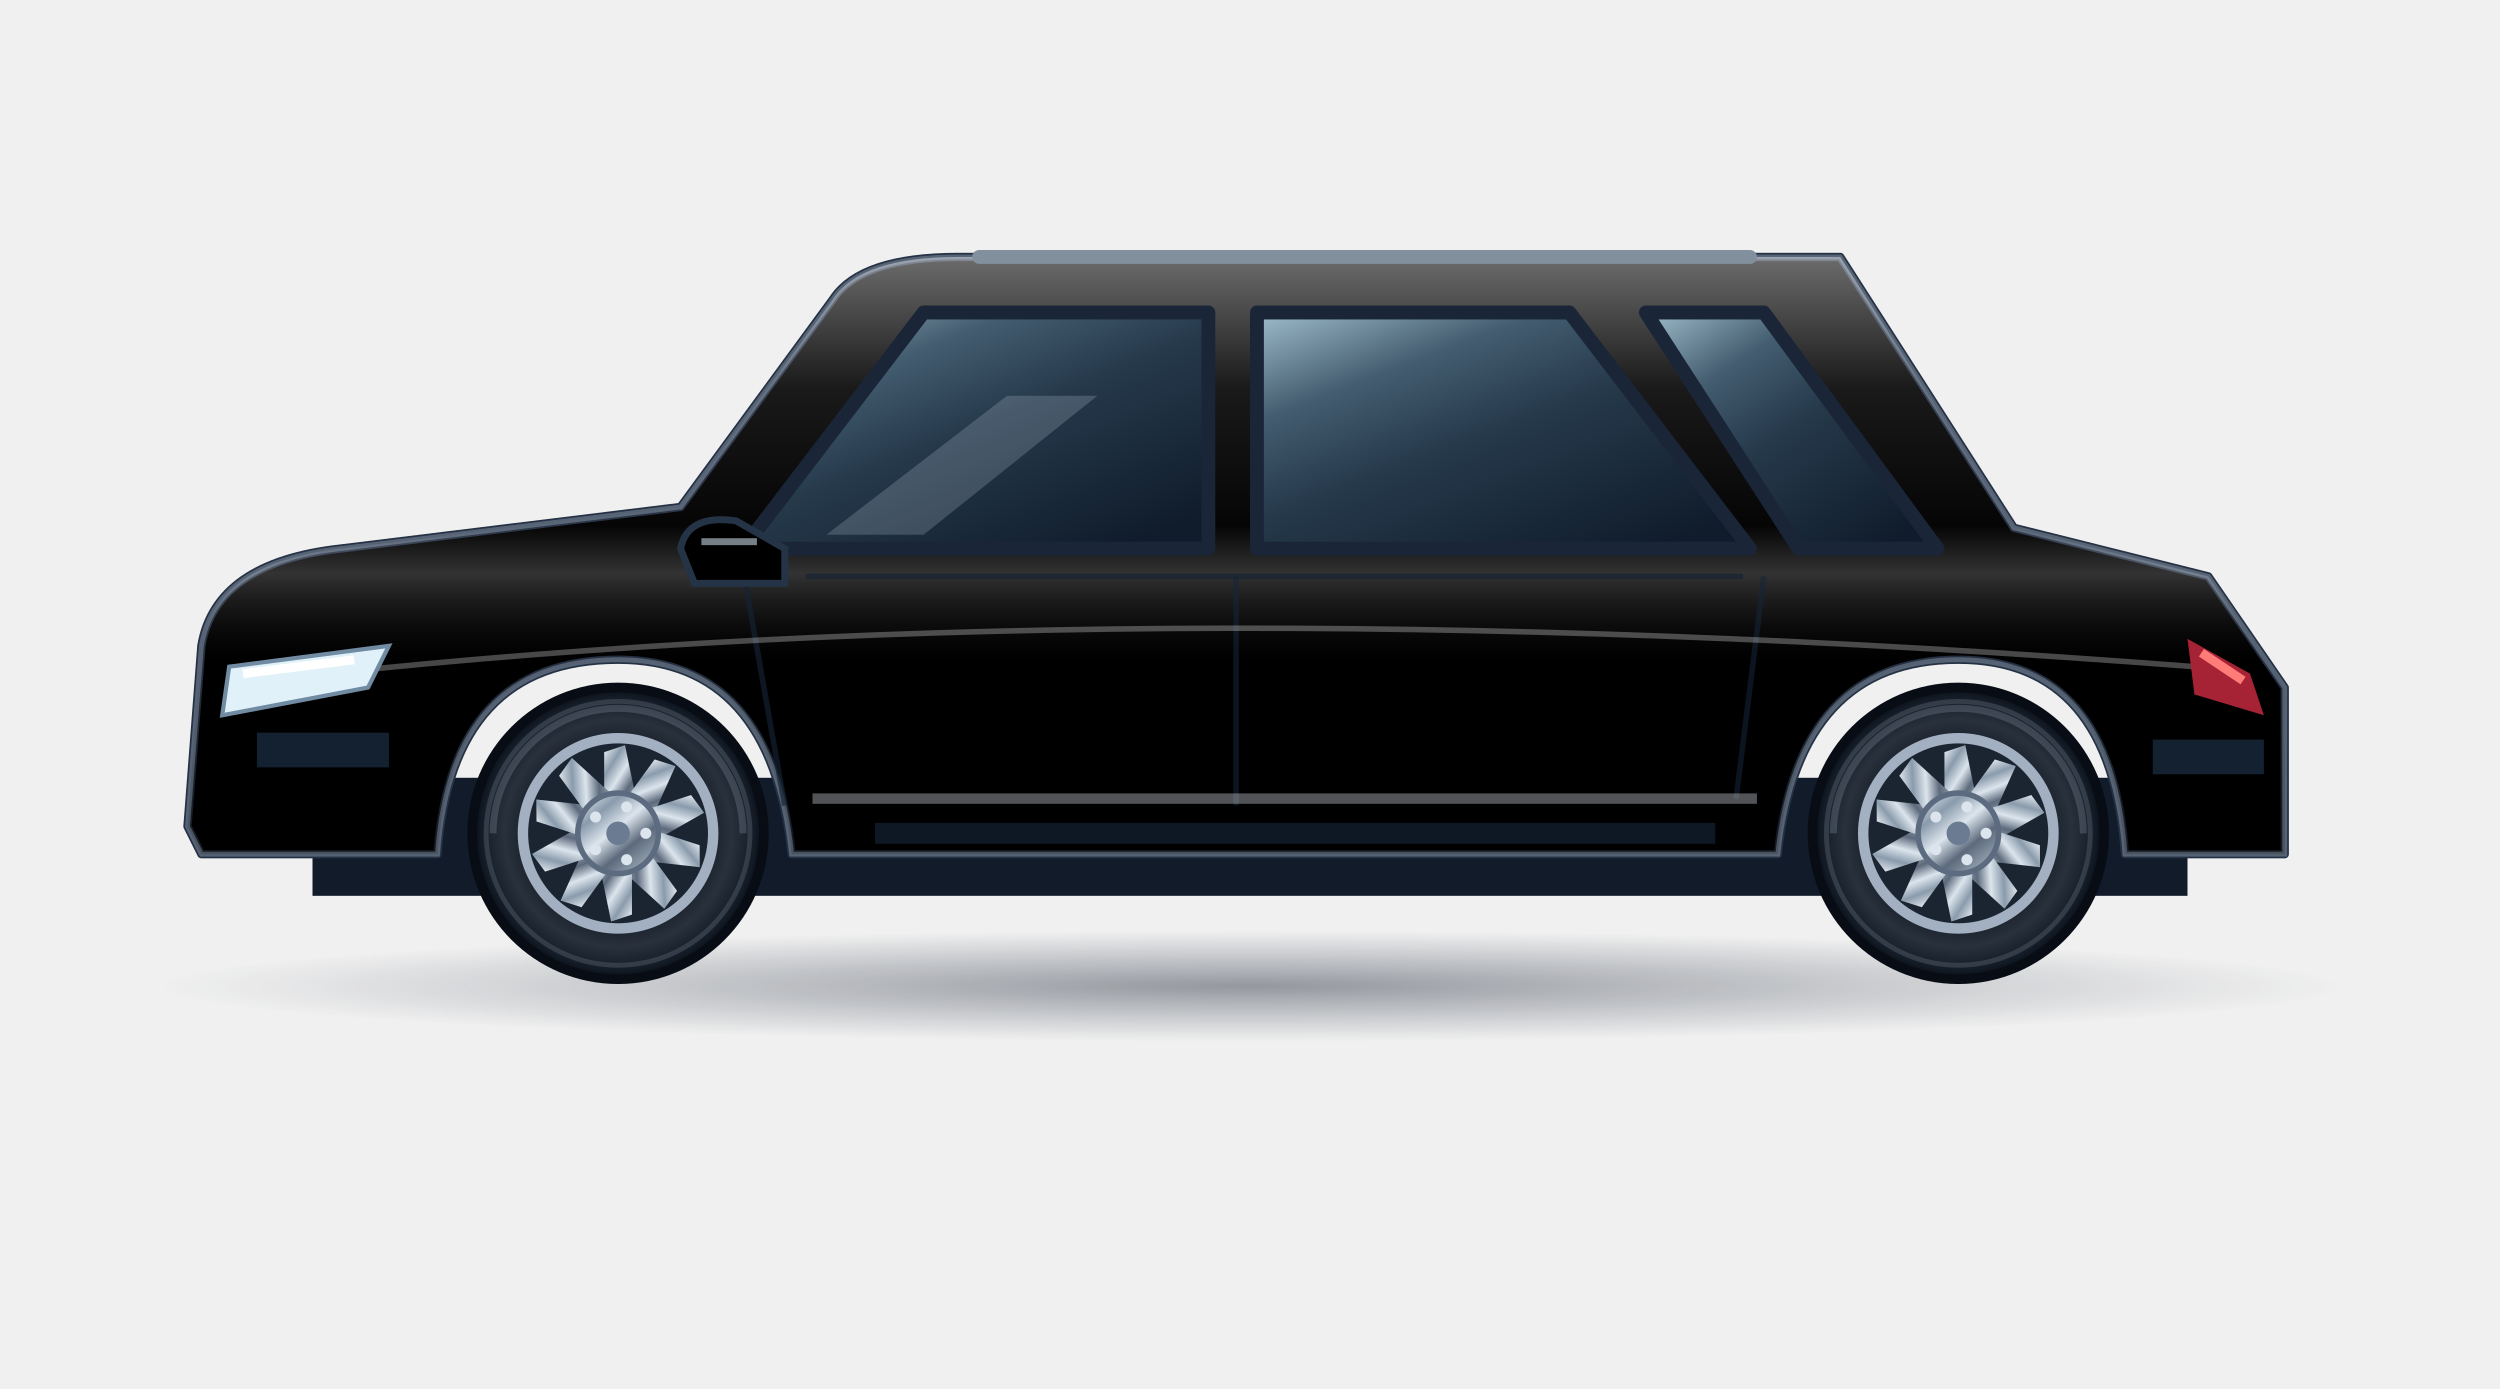
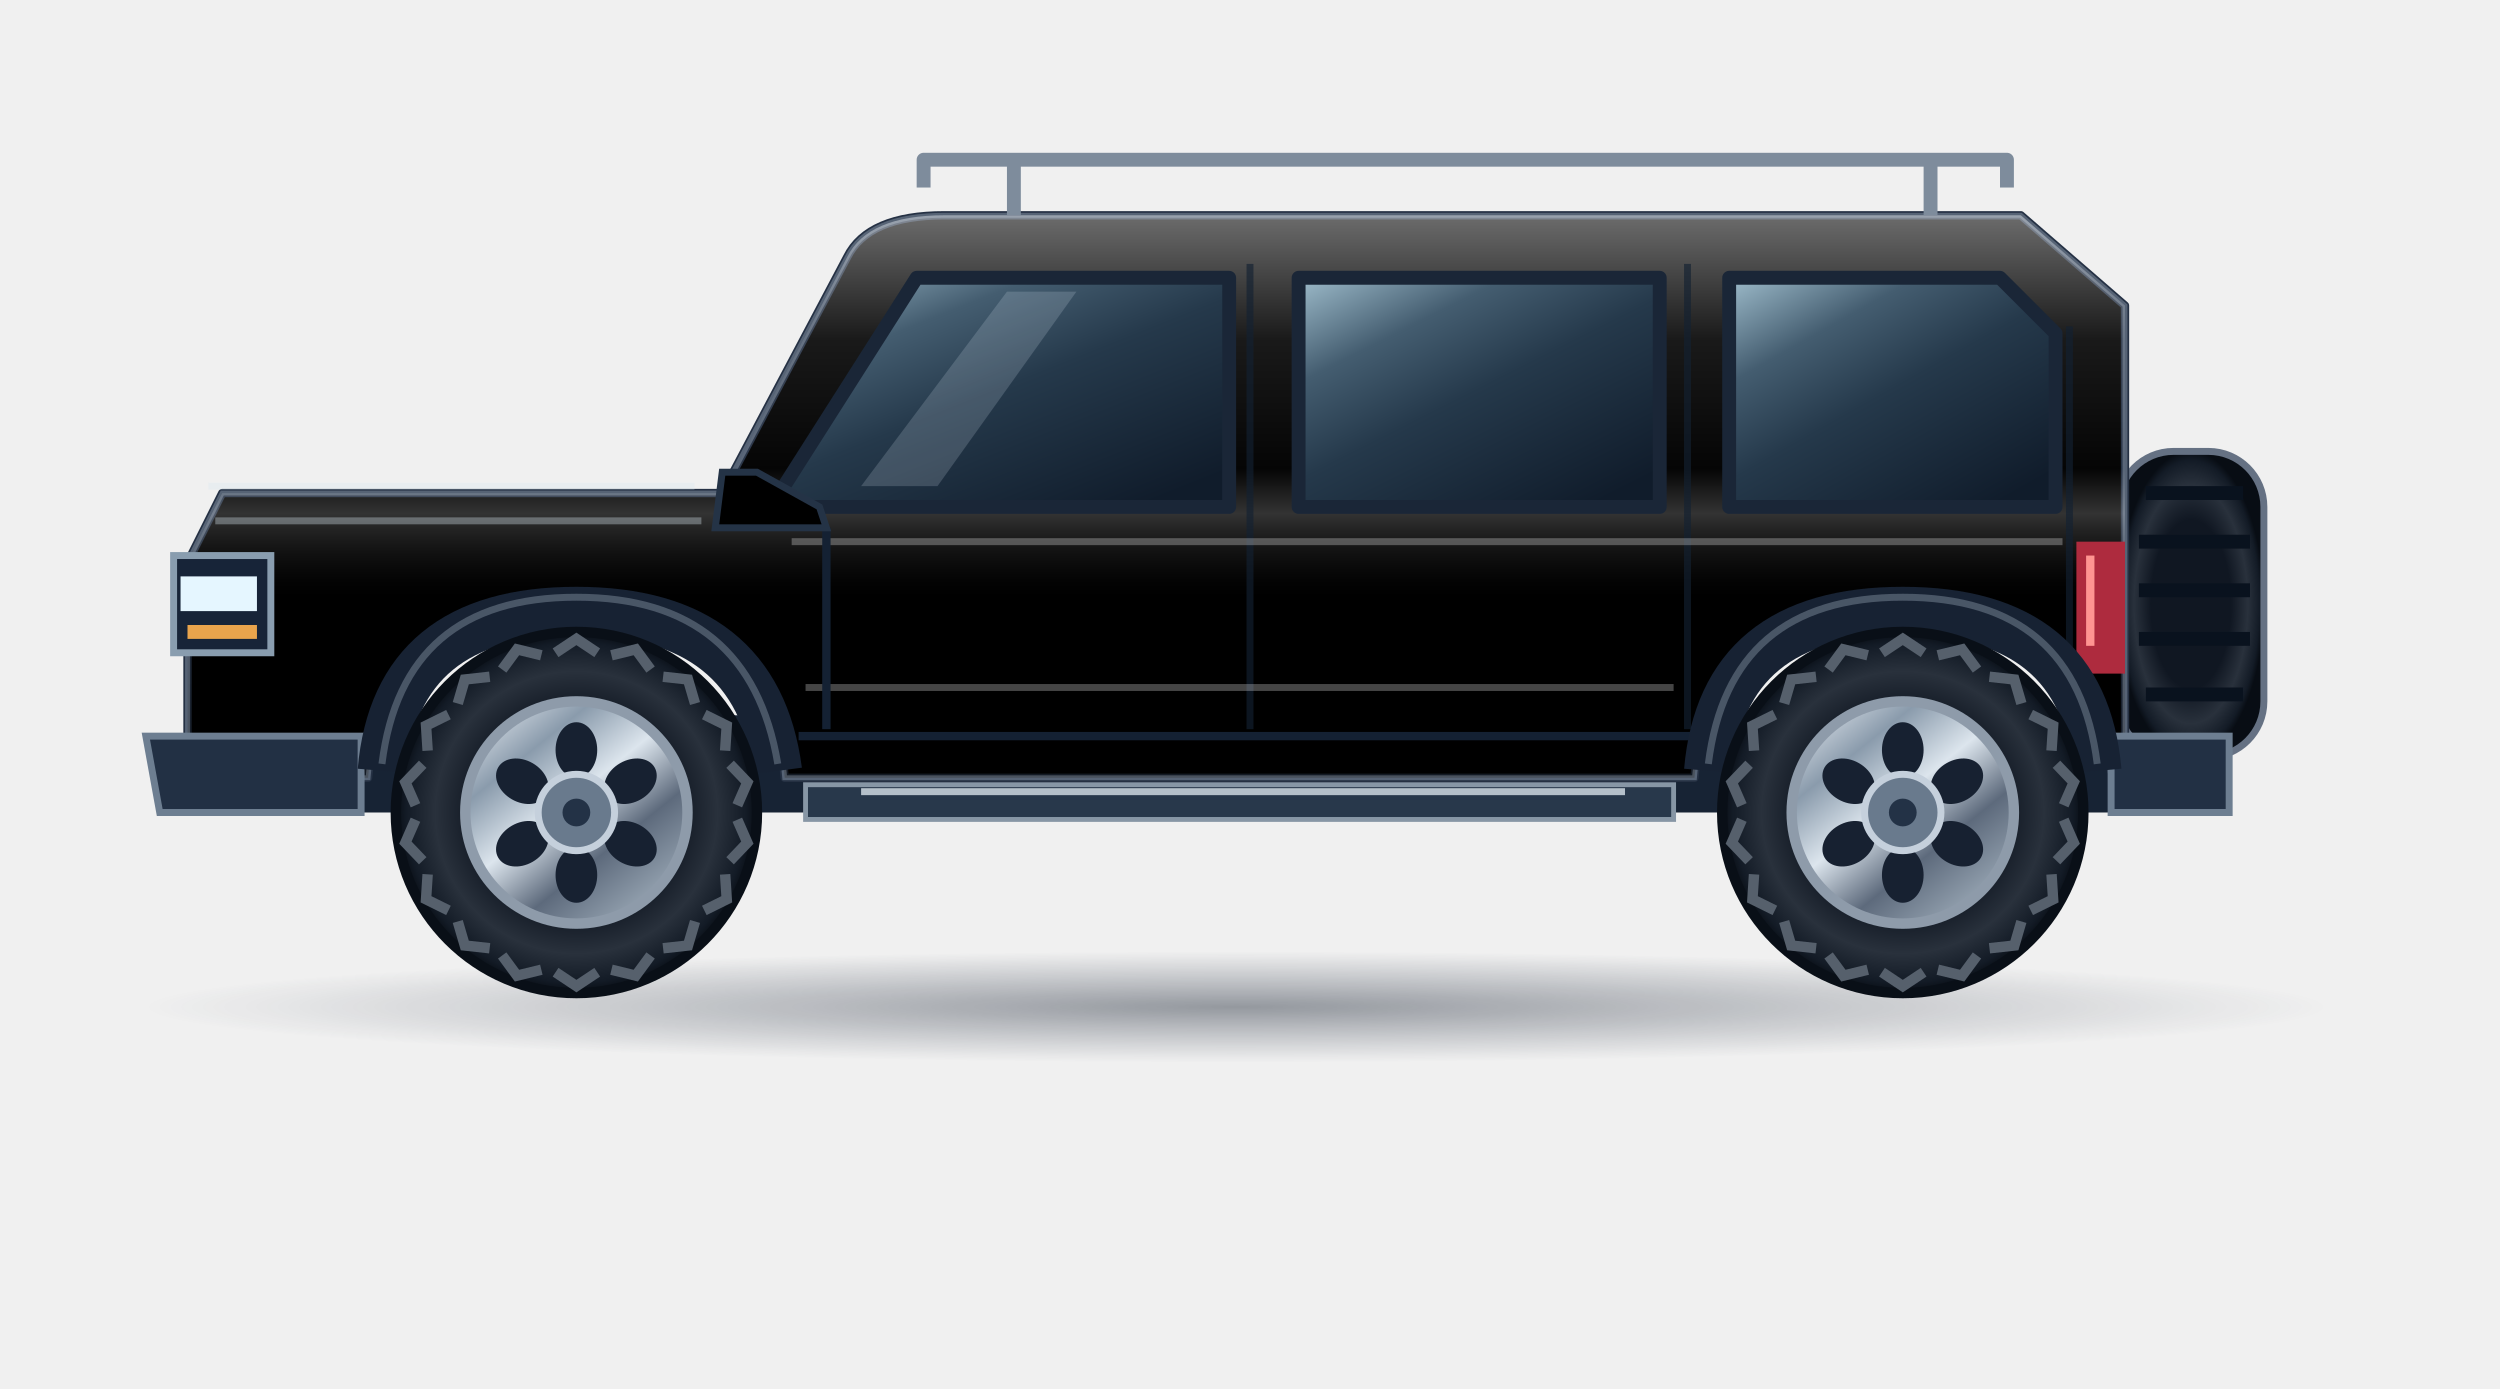
<svg xmlns="http://www.w3.org/2000/svg" viewBox="0 0 360 200">
  <g id="body">
    <defs>
      <linearGradient id="suv-paint" x1="0" y1="0" x2="0" y2="1" gradientUnits="objectBoundingBox">
        <stop stop-color="#fff" stop-opacity=".42" />
        <stop offset=".22" stop-color="#fff" stop-opacity=".1" />
        <stop offset=".45" stop-color="#fff" stop-opacity=".02" />
        <stop offset=".53" stop-color="#fff" stop-opacity=".2" />
        <stop offset=".68" stop-color="#000" stop-opacity=".05" />
        <stop offset="1" stop-color="#000" stop-opacity=".48" />
      </linearGradient>
      <linearGradient id="suv-glass" x1="0" y1="0" x2=".8" y2="1">
        <stop stop-color="#9fbdcc" />
        <stop offset=".28" stop-color="#445d70" />
        <stop offset=".54" stop-color="#25394b" />
        <stop offset="1" stop-color="#101c2b" />
      </linearGradient>
      <linearGradient id="suv-metal" x1="0" y1="0" x2=".8" y2="1">
        <stop stop-color="#f5f8fc" />
        <stop offset=".28" stop-color="#8a9bac" />
        <stop offset=".5" stop-color="#dce5ed" />
        <stop offset=".72" stop-color="#5d6a7c" />
        <stop offset="1" stop-color="#a0aebb" />
      </linearGradient>
      <radialGradient id="suv-tyre">
        <stop offset=".55" stop-color="#101722" />
        <stop offset=".78" stop-color="#29313c" />
        <stop offset=".94" stop-color="#131b26" />
        <stop offset="1" stop-color="#080d14" />
      </radialGradient>
      <radialGradient id="suv-shadow">
        <stop stop-color="#0a1424" stop-opacity=".4" />
        <stop offset="1" stop-color="#172338" stop-opacity="0" />
      </radialGradient>
    </defs>
-     <ellipse cx="180" cy="142" rx="158" ry="8" fill="url(#suv-shadow)" />
-     <path d="M45 112H315V129H45Z" fill="#111b29" />
-     <path d="M27 119L29 93Q31 81 49 79L98 73L120 43Q124 37 138 37H265L290 76L318 83L329 99V123H306Q304 95 282 95Q259 95 256 123H114Q111 95 89 95Q65 95 63 123H29Z" fill="currentColor" stroke="#253144" stroke-width="1.2" stroke-linejoin="round" />
-     <path d="M27 119L29 93Q31 81 49 79L98 73L120 43Q124 37 138 37H265L290 76L318 83L329 99V123H306Q304 95 282 95Q259 95 256 123H114Q111 95 89 95Q65 95 63 123H29Z" fill="url(#suv-paint)" />
-     <path d="M27 119L29 93Q31 81 49 79L98 73L120 43Q124 37 138 37H265L290 76L318 83L329 99V123H306Q304 95 282 95Q259 95 256 123H114Q111 95 89 95Q65 95 63 123H29Z" fill="none" stroke="#dce9f8" stroke-opacity=".27" stroke-width=".7" />
-     <path d="M107 79L133 45H174V79Z" fill="url(#suv-glass)" stroke="#1a2637" stroke-width="2" stroke-linejoin="round" />
-     <path d="M181 45H226L252 79H181Z" fill="url(#suv-glass)" stroke="#1a2637" stroke-width="2" stroke-linejoin="round" />
-     <path d="M237 45H254L279 79H259Z" fill="url(#suv-glass)" stroke="#1a2637" stroke-width="2" stroke-linejoin="round" />
-     <path d="M178 83V116M254 83L250 115" fill="none" stroke="#172639" stroke-opacity=".55" stroke-width=".8" />
-     <path d="M145 57L119 77H133L158 57Z" fill="#e4f3ff" fill-opacity=".18" />
-     <path d="M107 82L113 116M116 83H251" fill="none" stroke="#142233" stroke-opacity=".65" stroke-width=".8" />
-     <path d="M38 98Q160 84 316 96" fill="none" stroke="#fff" stroke-opacity=".28" stroke-width=".8" />
-     <path d="M117 115H253" fill="none" stroke="#eff5fc" stroke-opacity=".34" stroke-width="1.5" />
-     <path d="M37 108H56M310 109H326" stroke="#132131" stroke-width="5" />
-     <path d="M33 96L56 93L53 99L32 103Z" fill="#e0f1fa" stroke="#708ba2" stroke-width=".6" />
-     <path d="M35 97L51 95" stroke="#fff" stroke-width="1.3" />
-     <path d="M315 92L324 97L326 103L316 100Z" fill="#a62335" />
-     <path d="M317 94L323 98" stroke="#ff7c79" stroke-width="1.3" />
-     <path d="M158 87H169M231 87H242" stroke="url(#suv-metal)" stroke-width="2" stroke-linecap="round" />
-     <path d="M113 79L106 75Q99 74 98 79L100 84H113Z" fill="currentColor" stroke="#243346" />
-     <path d="M101 78H109" stroke="#d7e7f1" stroke-opacity=".55" />
-     <path d="M126 120H247" stroke="#0e1825" stroke-width="3" />
-     <path d="M141 37H252" stroke="#82909d" stroke-width="2" stroke-linecap="round" />
-     <g transform="translate(89 120)">
-       <circle r="21" fill="url(#suv-tyre)" stroke="#080d15" stroke-width="1.4" />
-       <circle r="19" fill="none" stroke="#707a87" stroke-opacity=".32" stroke-width=".7" />
-       <path d="M-18 0 A18 18 0 0 1 18 0" fill="none" stroke="#b0bdcc" stroke-opacity=".22" />
-       <circle r="13.7" fill="#1b2532" stroke="#a3b0c1" stroke-width="1.5" />
-       <path d="M-2 -3 L-2 -11.7 L1 -12.7 L3 -3Z" fill="url(#suv-metal)" transform="rotate(0)" />
-       <path d="M-2 -3 L-2 -11.7 L1 -12.7 L3 -3Z" fill="url(#suv-metal)" transform="rotate(36)" />
-       <path d="M-2 -3 L-2 -11.7 L1 -12.7 L3 -3Z" fill="url(#suv-metal)" transform="rotate(72)" />
-       <path d="M-2 -3 L-2 -11.7 L1 -12.7 L3 -3Z" fill="url(#suv-metal)" transform="rotate(108)" />
-       <path d="M-2 -3 L-2 -11.7 L1 -12.7 L3 -3Z" fill="url(#suv-metal)" transform="rotate(144)" />
-       <path d="M-2 -3 L-2 -11.7 L1 -12.7 L3 -3Z" fill="url(#suv-metal)" transform="rotate(180)" />
-       <path d="M-2 -3 L-2 -11.7 L1 -12.7 L3 -3Z" fill="url(#suv-metal)" transform="rotate(216)" />
-       <path d="M-2 -3 L-2 -11.7 L1 -12.7 L3 -3Z" fill="url(#suv-metal)" transform="rotate(252)" />
-       <path d="M-2 -3 L-2 -11.7 L1 -12.7 L3 -3Z" fill="url(#suv-metal)" transform="rotate(288)" />
-       <path d="M-2 -3 L-2 -11.7 L1 -12.7 L3 -3Z" fill="url(#suv-metal)" transform="rotate(324)" />
-       <circle r="5.8" fill="url(#suv-metal)" stroke="#5c6b80" stroke-width=".8" />
-       <circle cx="4.00" cy="0.00" r=".8" fill="#dce4ee" />
-       <circle cx="1.24" cy="3.80" r=".8" fill="#dce4ee" />
-       <circle cx="-3.24" cy="2.35" r=".8" fill="#dce4ee" />
-       <circle cx="-3.24" cy="-2.35" r=".8" fill="#dce4ee" />
-       <circle cx="1.24" cy="-3.80" r=".8" fill="#dce4ee" />
-       <circle r="1.7" fill="#6b7c92" />
+     <ellipse cx="178" cy="145" rx="157" ry="8" fill="url(#suv-shadow)" />
+     <path d="M39 103H308V117H39Z" fill="#172334" />
+     <rect x="305" y="65" width="21" height="44" rx="8" fill="url(#suv-tyre)" stroke="#657183" />
+     <path d="M309 71H323M308 78H324M308 85H324M308 92H324M309 100H323" stroke="#09121e" stroke-width="2" />
+     <path d="M27 109V81L32 71H104L122 37Q125 31 136 31H291L306 44V111H304Q301 87 274 87Q246 87 244 112H113Q111 87 83 87Q55 87 53 112H29Z" fill="currentColor" stroke="#253144" stroke-width="1.2" stroke-linejoin="round" />
+     <path d="M27 109V81L32 71H104L122 37Q125 31 136 31H291L306 44V111H304Q301 87 274 87Q246 87 244 112H113Q111 87 83 87Q55 87 53 112H29Z" fill="url(#suv-paint)" />
+     <path d="M27 109V81L32 71H104L122 37Q125 31 136 31H291L306 44V111H304Q301 87 274 87Q246 87 244 112H113Q111 87 83 87Q55 87 53 112H29Z" fill="none" stroke="#dce9f8" stroke-opacity=".27" stroke-width=".7" />
+     <path d="M111 73L132 40H177V73Z" fill="url(#suv-glass)" stroke="#1a2637" stroke-width="2" stroke-linejoin="round" />
+     <path d="M187 40H239V73H187Z" fill="url(#suv-glass)" stroke="#1a2637" stroke-width="2" stroke-linejoin="round" />
+     <path d="M249 40H288L296 48V73H249Z" fill="url(#suv-glass)" stroke="#1a2637" stroke-width="2" stroke-linejoin="round" />
+     <path d="M145 42L124 70H135L155 42Z" fill="#e7f4ff" fill-opacity=".17" />
+     <path d="M180 38V105M243 38V105M298 47V105" fill="none" stroke="#132132" stroke-opacity=".65" />
+     <path d="M114 78H297M116 99H241" fill="none" stroke="#fff" stroke-opacity=".27" />
+     <path d="M119 76V105M115 106H244" fill="none" stroke="#142133" stroke-width="1.2" />
+     <path d="M158 82H170M222 82H234" stroke="url(#suv-metal)" stroke-width="2.5" stroke-linecap="round" />
+     <path d="M133 27V23H289V27M146 24V31M278 24V31" fill="none" stroke="#7e8c9c" stroke-width="2" stroke-linejoin="round" />
+     <path d="M30 70H100M31 75H101" stroke="#dbe7f1" stroke-opacity=".35" />
+     <path d="M25 80H39V94H25Z" fill="#172438" stroke="#899daf" />
+     <path d="M26 83H37V88H26Z" fill="#e5f6ff" />
+     <path d="M27 91H37" stroke="#e9a44c" stroke-width="2" />
+     <path d="M299 78H306V97H299Z" fill="#ae2b3e" />
+     <path d="M301 80V93" stroke="#ff9491" stroke-width="1.2" />
+     <path d="M21 106H52V117H23ZM304 106H321V117H304Z" fill="#223044" stroke="#6d7e91" />
+     <path d="M55 111Q57 88 83 88Q109 88 112 111M246 111Q248 88 274 88Q300 88 302 111" fill="none" stroke="#172233" stroke-width="7" />
+     <path d="M55 110Q58 86 83 86Q108 86 112 110M246 110Q249 86 274 86Q299 86 302 110" fill="none" stroke="#7d8b9b" stroke-opacity=".5" stroke-width="1" />
+     <path d="M116 113H241V118H116Z" fill="#28384b" stroke="#8796a5" stroke-width=".7" />
+     <path d="M124 114H234" stroke="#b5c0ca" stroke-width="1" />
+     <path d="M118 73L109 68H104L103 76H119Z" fill="currentColor" stroke="#243346" />
+     <g transform="translate(83 117)">
+       <circle r="26" fill="url(#suv-tyre)" stroke="#090f17" stroke-width="1.5" />
+       <path d="M-3 -23L0 -25L3 -23" fill="none" stroke="#56606c" stroke-width="1.5" transform="rotate(0)" />
+       <path d="M-3 -23L0 -25L3 -23" fill="none" stroke="#56606c" stroke-width="1.5" transform="rotate(20)" />
+       <path d="M-3 -23L0 -25L3 -23" fill="none" stroke="#56606c" stroke-width="1.5" transform="rotate(40)" />
+       <path d="M-3 -23L0 -25L3 -23" fill="none" stroke="#56606c" stroke-width="1.5" transform="rotate(60)" />
+       <path d="M-3 -23L0 -25L3 -23" fill="none" stroke="#56606c" stroke-width="1.5" transform="rotate(80)" />
+       <path d="M-3 -23L0 -25L3 -23" fill="none" stroke="#56606c" stroke-width="1.5" transform="rotate(100)" />
+       <path d="M-3 -23L0 -25L3 -23" fill="none" stroke="#56606c" stroke-width="1.5" transform="rotate(120)" />
+       <path d="M-3 -23L0 -25L3 -23" fill="none" stroke="#56606c" stroke-width="1.5" transform="rotate(140)" />
+       <path d="M-3 -23L0 -25L3 -23" fill="none" stroke="#56606c" stroke-width="1.5" transform="rotate(160)" />
+       <path d="M-3 -23L0 -25L3 -23" fill="none" stroke="#56606c" stroke-width="1.5" transform="rotate(180)" />
+       <path d="M-3 -23L0 -25L3 -23" fill="none" stroke="#56606c" stroke-width="1.5" transform="rotate(200)" />
+       <path d="M-3 -23L0 -25L3 -23" fill="none" stroke="#56606c" stroke-width="1.5" transform="rotate(220)" />
+       <path d="M-3 -23L0 -25L3 -23" fill="none" stroke="#56606c" stroke-width="1.5" transform="rotate(240)" />
+       <path d="M-3 -23L0 -25L3 -23" fill="none" stroke="#56606c" stroke-width="1.5" transform="rotate(260)" />
+       <path d="M-3 -23L0 -25L3 -23" fill="none" stroke="#56606c" stroke-width="1.5" transform="rotate(280)" />
+       <path d="M-3 -23L0 -25L3 -23" fill="none" stroke="#56606c" stroke-width="1.5" transform="rotate(300)" />
+       <path d="M-3 -23L0 -25L3 -23" fill="none" stroke="#56606c" stroke-width="1.5" transform="rotate(320)" />
+       <path d="M-3 -23L0 -25L3 -23" fill="none" stroke="#56606c" stroke-width="1.5" transform="rotate(340)" />
+       <circle r="16" fill="url(#suv-metal)" stroke="#8e9baa" stroke-width="1.5" />
+       <ellipse cx="0" cy="-9" rx="3" ry="4" fill="#172131" transform="rotate(0)" />
+       <ellipse cx="0" cy="-9" rx="3" ry="4" fill="#172131" transform="rotate(60)" />
+       <ellipse cx="0" cy="-9" rx="3" ry="4" fill="#172131" transform="rotate(120)" />
+       <ellipse cx="0" cy="-9" rx="3" ry="4" fill="#172131" transform="rotate(180)" />
+       <ellipse cx="0" cy="-9" rx="3" ry="4" fill="#172131" transform="rotate(240)" />
+       <ellipse cx="0" cy="-9" rx="3" ry="4" fill="#172131" transform="rotate(300)" />
+       <circle r="5.5" fill="#697a8d" stroke="#c5d0dc" />
+       <circle r="2" fill="#233246" />
    </g>
-     <g transform="translate(282 120)">
-       <circle r="21" fill="url(#suv-tyre)" stroke="#080d15" stroke-width="1.4" />
-       <circle r="19" fill="none" stroke="#707a87" stroke-opacity=".32" stroke-width=".7" />
-       <path d="M-18 0 A18 18 0 0 1 18 0" fill="none" stroke="#b0bdcc" stroke-opacity=".22" />
-       <circle r="13.7" fill="#1b2532" stroke="#a3b0c1" stroke-width="1.5" />
-       <path d="M-2 -3 L-2 -11.7 L1 -12.7 L3 -3Z" fill="url(#suv-metal)" transform="rotate(0)" />
-       <path d="M-2 -3 L-2 -11.7 L1 -12.7 L3 -3Z" fill="url(#suv-metal)" transform="rotate(36)" />
-       <path d="M-2 -3 L-2 -11.7 L1 -12.7 L3 -3Z" fill="url(#suv-metal)" transform="rotate(72)" />
-       <path d="M-2 -3 L-2 -11.7 L1 -12.7 L3 -3Z" fill="url(#suv-metal)" transform="rotate(108)" />
-       <path d="M-2 -3 L-2 -11.7 L1 -12.7 L3 -3Z" fill="url(#suv-metal)" transform="rotate(144)" />
-       <path d="M-2 -3 L-2 -11.7 L1 -12.7 L3 -3Z" fill="url(#suv-metal)" transform="rotate(180)" />
-       <path d="M-2 -3 L-2 -11.7 L1 -12.7 L3 -3Z" fill="url(#suv-metal)" transform="rotate(216)" />
-       <path d="M-2 -3 L-2 -11.7 L1 -12.7 L3 -3Z" fill="url(#suv-metal)" transform="rotate(252)" />
-       <path d="M-2 -3 L-2 -11.7 L1 -12.7 L3 -3Z" fill="url(#suv-metal)" transform="rotate(288)" />
-       <path d="M-2 -3 L-2 -11.7 L1 -12.7 L3 -3Z" fill="url(#suv-metal)" transform="rotate(324)" />
-       <circle r="5.8" fill="url(#suv-metal)" stroke="#5c6b80" stroke-width=".8" />
-       <circle cx="4.00" cy="0.00" r=".8" fill="#dce4ee" />
-       <circle cx="1.24" cy="3.80" r=".8" fill="#dce4ee" />
-       <circle cx="-3.24" cy="2.35" r=".8" fill="#dce4ee" />
-       <circle cx="-3.24" cy="-2.35" r=".8" fill="#dce4ee" />
-       <circle cx="1.24" cy="-3.80" r=".8" fill="#dce4ee" />
-       <circle r="1.7" fill="#6b7c92" />
+     <g transform="translate(274 117)">
+       <circle r="26" fill="url(#suv-tyre)" stroke="#090f17" stroke-width="1.5" />
+       <path d="M-3 -23L0 -25L3 -23" fill="none" stroke="#56606c" stroke-width="1.5" transform="rotate(0)" />
+       <path d="M-3 -23L0 -25L3 -23" fill="none" stroke="#56606c" stroke-width="1.5" transform="rotate(20)" />
+       <path d="M-3 -23L0 -25L3 -23" fill="none" stroke="#56606c" stroke-width="1.5" transform="rotate(40)" />
+       <path d="M-3 -23L0 -25L3 -23" fill="none" stroke="#56606c" stroke-width="1.5" transform="rotate(60)" />
+       <path d="M-3 -23L0 -25L3 -23" fill="none" stroke="#56606c" stroke-width="1.5" transform="rotate(80)" />
+       <path d="M-3 -23L0 -25L3 -23" fill="none" stroke="#56606c" stroke-width="1.5" transform="rotate(100)" />
+       <path d="M-3 -23L0 -25L3 -23" fill="none" stroke="#56606c" stroke-width="1.5" transform="rotate(120)" />
+       <path d="M-3 -23L0 -25L3 -23" fill="none" stroke="#56606c" stroke-width="1.5" transform="rotate(140)" />
+       <path d="M-3 -23L0 -25L3 -23" fill="none" stroke="#56606c" stroke-width="1.5" transform="rotate(160)" />
+       <path d="M-3 -23L0 -25L3 -23" fill="none" stroke="#56606c" stroke-width="1.5" transform="rotate(180)" />
+       <path d="M-3 -23L0 -25L3 -23" fill="none" stroke="#56606c" stroke-width="1.5" transform="rotate(200)" />
+       <path d="M-3 -23L0 -25L3 -23" fill="none" stroke="#56606c" stroke-width="1.5" transform="rotate(220)" />
+       <path d="M-3 -23L0 -25L3 -23" fill="none" stroke="#56606c" stroke-width="1.5" transform="rotate(240)" />
+       <path d="M-3 -23L0 -25L3 -23" fill="none" stroke="#56606c" stroke-width="1.5" transform="rotate(260)" />
+       <path d="M-3 -23L0 -25L3 -23" fill="none" stroke="#56606c" stroke-width="1.5" transform="rotate(280)" />
+       <path d="M-3 -23L0 -25L3 -23" fill="none" stroke="#56606c" stroke-width="1.5" transform="rotate(300)" />
+       <path d="M-3 -23L0 -25L3 -23" fill="none" stroke="#56606c" stroke-width="1.5" transform="rotate(320)" />
+       <path d="M-3 -23L0 -25L3 -23" fill="none" stroke="#56606c" stroke-width="1.5" transform="rotate(340)" />
+       <circle r="16" fill="url(#suv-metal)" stroke="#8e9baa" stroke-width="1.5" />
+       <ellipse cx="0" cy="-9" rx="3" ry="4" fill="#172131" transform="rotate(0)" />
+       <ellipse cx="0" cy="-9" rx="3" ry="4" fill="#172131" transform="rotate(60)" />
+       <ellipse cx="0" cy="-9" rx="3" ry="4" fill="#172131" transform="rotate(120)" />
+       <ellipse cx="0" cy="-9" rx="3" ry="4" fill="#172131" transform="rotate(180)" />
+       <ellipse cx="0" cy="-9" rx="3" ry="4" fill="#172131" transform="rotate(240)" />
+       <ellipse cx="0" cy="-9" rx="3" ry="4" fill="#172131" transform="rotate(300)" />
+       <circle r="5.5" fill="#697a8d" stroke="#c5d0dc" />
+       <circle r="2" fill="#233246" />
    </g>
  </g>
</svg>
